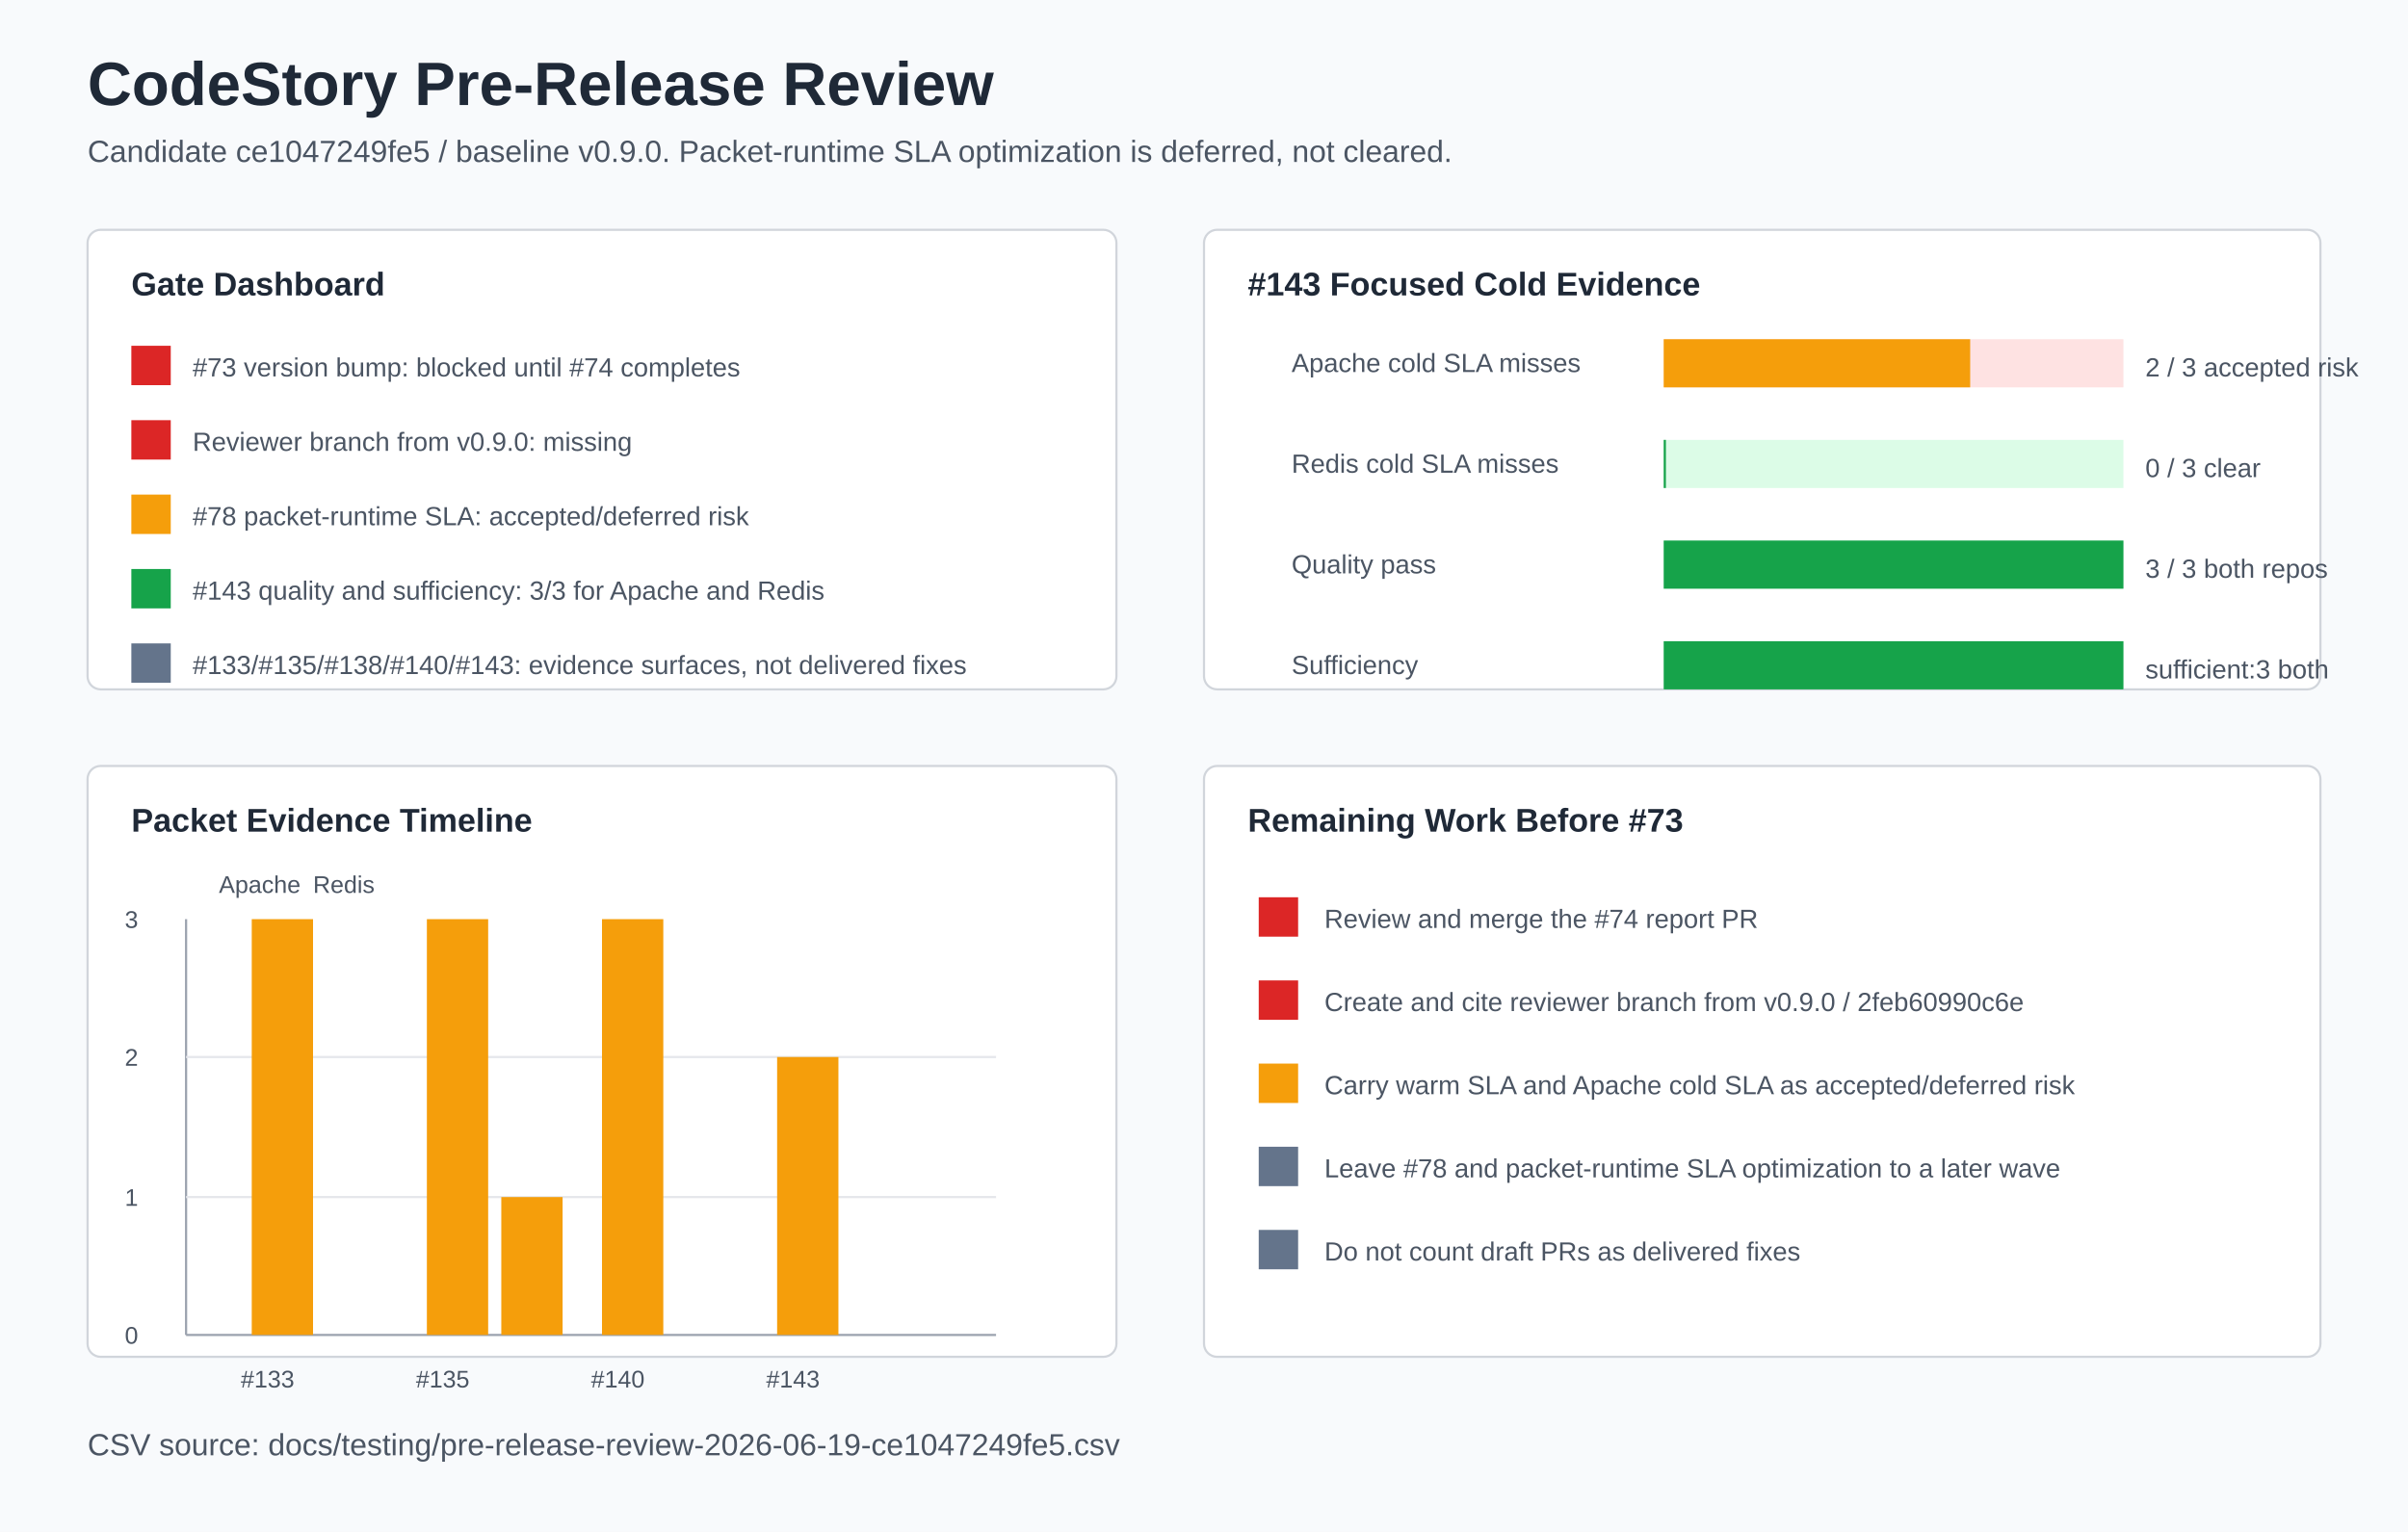
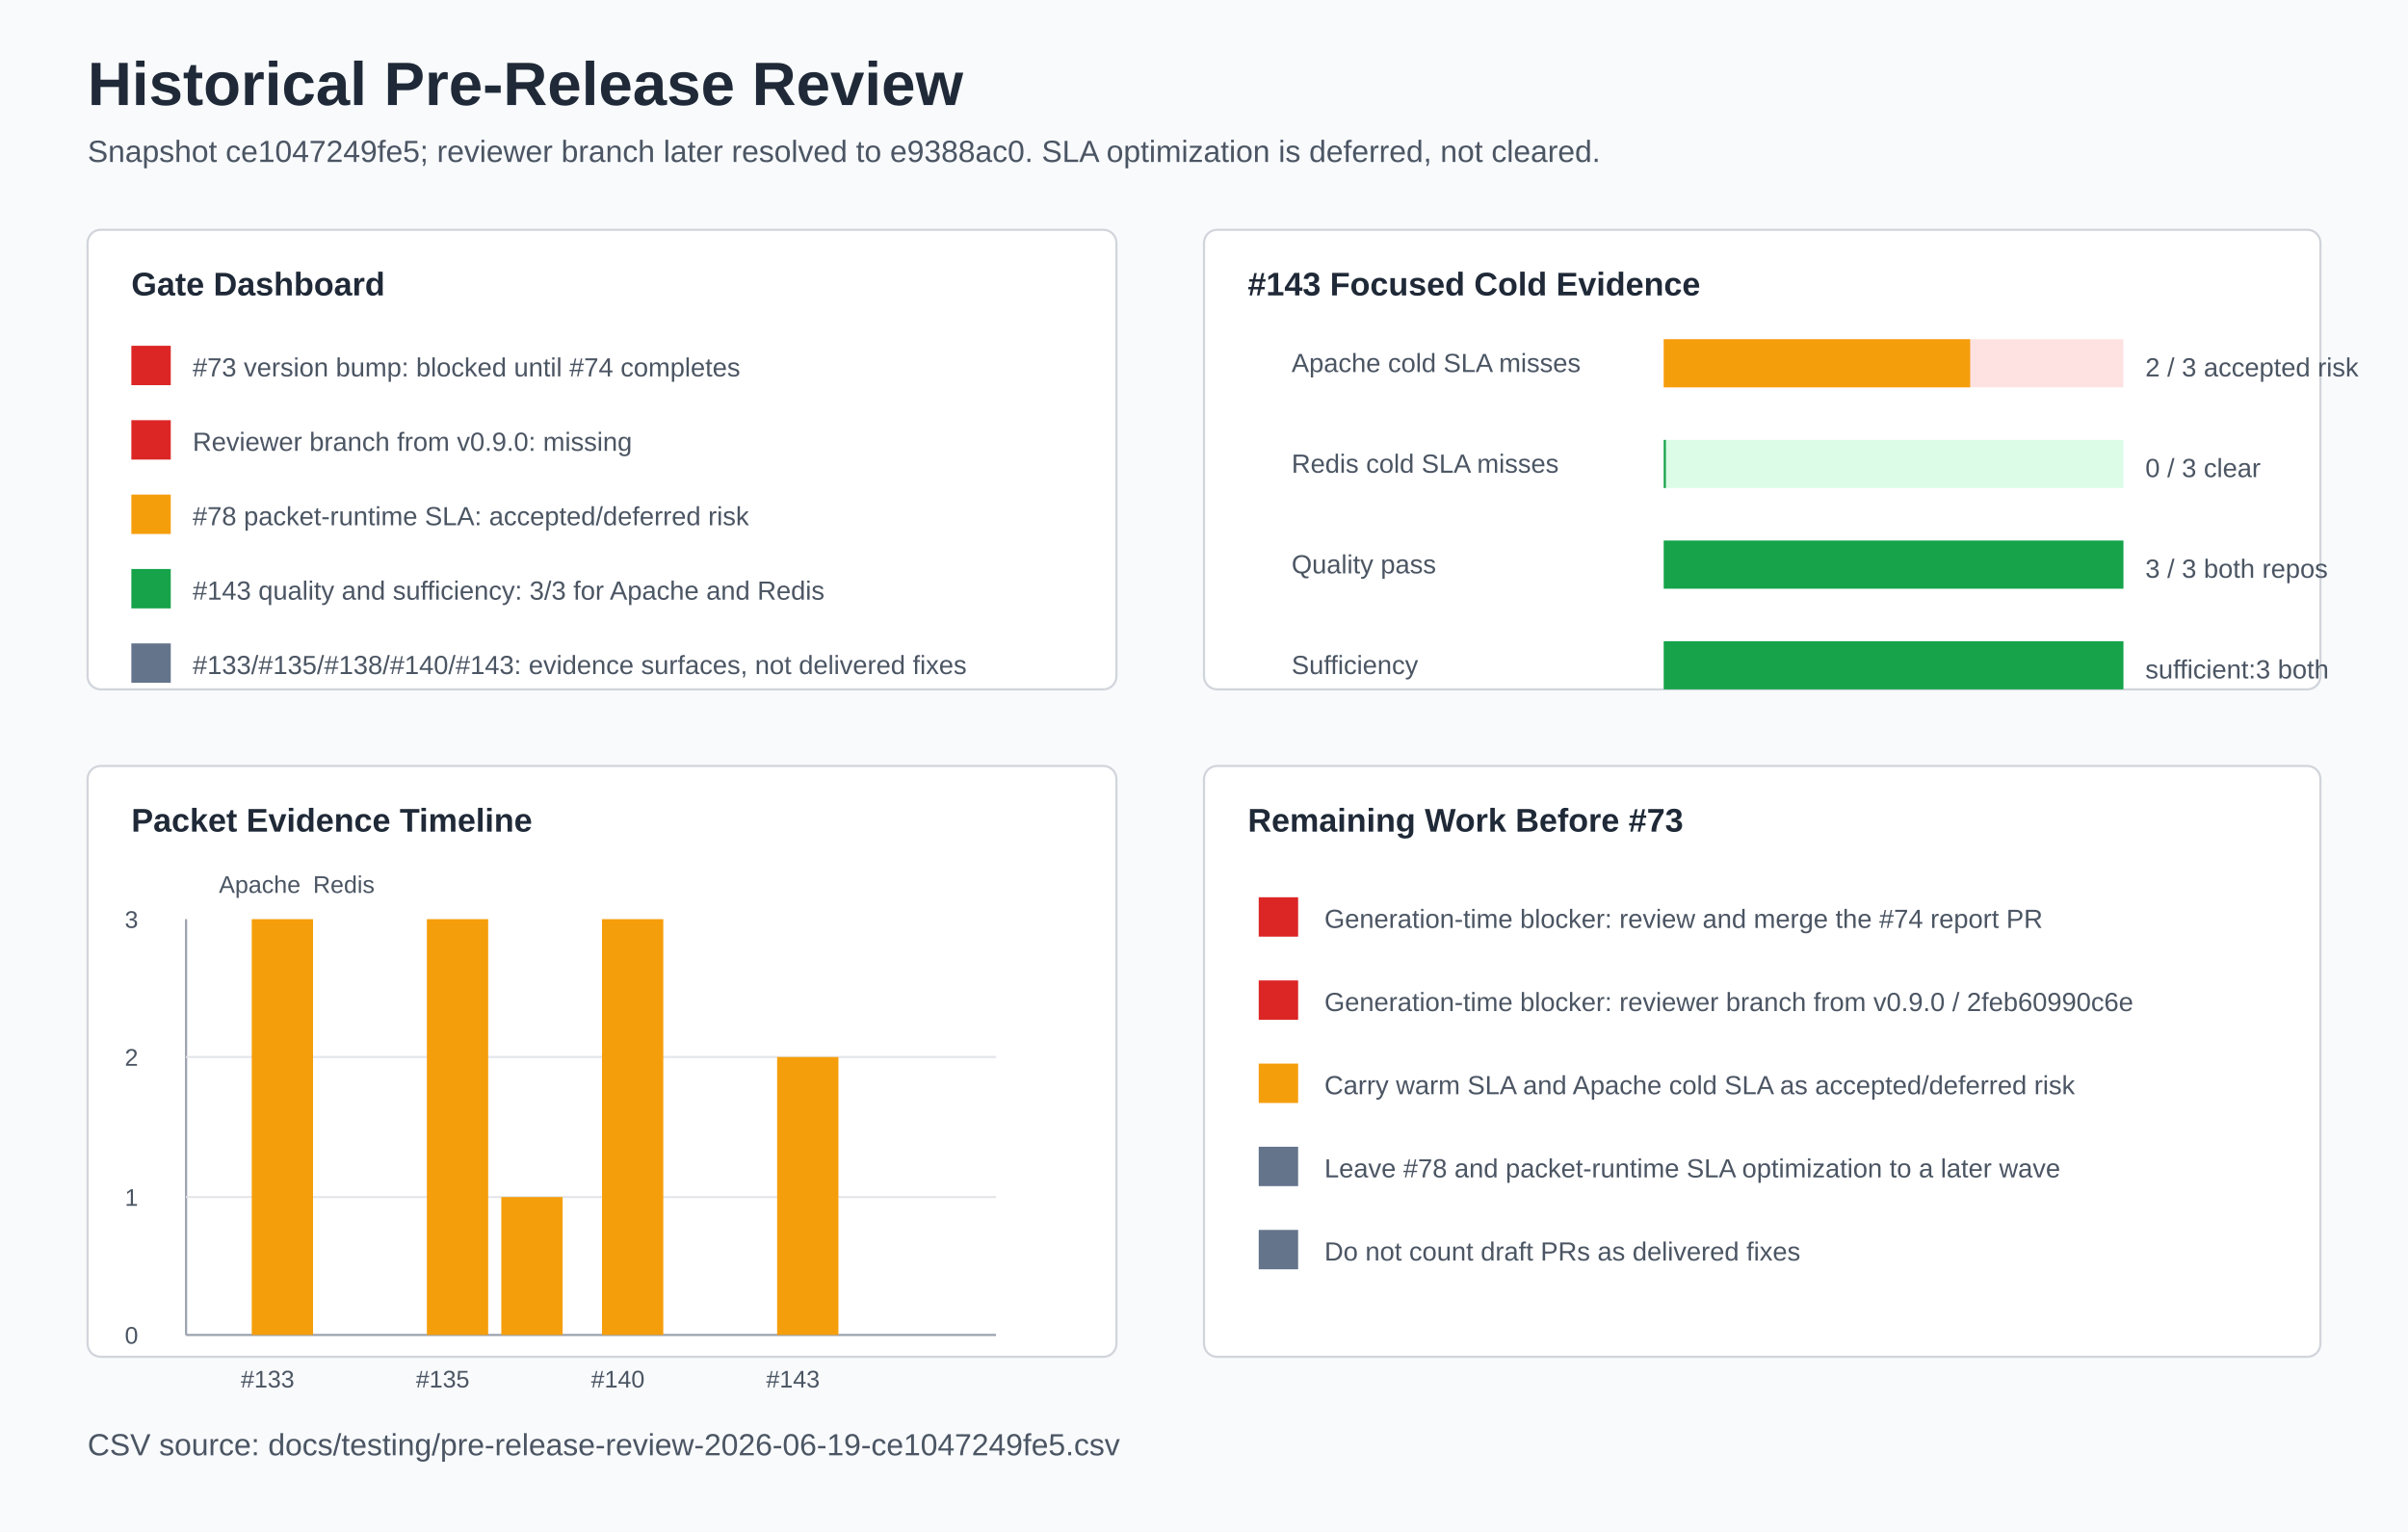
<svg xmlns="http://www.w3.org/2000/svg" width="1100" height="700" viewBox="0 0 1100 700" role="img" aria-labelledby="title desc">
  <style>
    text { font-family: Arial, Helvetica, sans-serif; fill: #1f2937; }
    .title { font-size: 28px; font-weight: 700; }
    .sub { font-size: 14px; fill: #4b5563; }
    .label { font-size: 15px; font-weight: 700; }
    .small { font-size: 12px; fill: #4b5563; }
    .tiny { font-size: 11px; fill: #4b5563; }
    .box { fill: #ffffff; stroke: #d1d5db; stroke-width: 1; rx: 6; }
    .clear { fill: #16a34a; }
    .risk { fill: #f59e0b; }
    .blocker { fill: #dc2626; }
    .deferred { fill: #64748b; }
    .axis { stroke: #9ca3af; stroke-width: 1; }
    .grid { stroke: #e5e7eb; stroke-width: 1; }
  </style>
  <rect width="1100" height="700" fill="#f8fafc" />
-   <text x="40" y="48" class="title">CodeStory Pre-Release Review</text>
-   <text x="40" y="74" class="sub">Candidate ce1047249fe5 / baseline v0.9.0. Packet-runtime SLA optimization is deferred, not cleared.</text>
+   <text x="40" y="48" class="title">Historical Pre-Release Review</text>
+   <text x="40" y="74" class="sub">Snapshot ce1047249fe5; reviewer branch later resolved to e9388ac0. SLA optimization is deferred, not cleared.</text>
  <rect x="40" y="105" width="470" height="210" class="box" />
  <text x="60" y="135" class="label">Gate Dashboard</text>
  <g transform="translate(60,158)">
    <rect x="0" y="0" width="18" height="18" class="blocker" />
    <text x="28" y="14" class="small">#73 version bump: blocked until #74 completes</text>
    <rect x="0" y="34" width="18" height="18" class="blocker" />
    <text x="28" y="48" class="small">Reviewer branch from v0.9.0: missing</text>
    <rect x="0" y="68" width="18" height="18" class="risk" />
    <text x="28" y="82" class="small">#78 packet-runtime SLA: accepted/deferred risk</text>
    <rect x="0" y="102" width="18" height="18" class="clear" />
    <text x="28" y="116" class="small">#143 quality and sufficiency: 3/3 for Apache and Redis</text>
    <rect x="0" y="136" width="18" height="18" class="deferred" />
    <text x="28" y="150" class="small">#133/#135/#138/#140/#143: evidence surfaces, not delivered fixes</text>
  </g>
  <rect x="550" y="105" width="510" height="210" class="box" />
  <text x="570" y="135" class="label">#143 Focused Cold Evidence</text>
  <g transform="translate(590,170)">
    <text x="0" y="0" class="small">Apache cold SLA misses</text>
    <rect x="170" y="-15" width="210" height="22" fill="#fee2e2" />
    <rect x="170" y="-15" width="140" height="22" class="risk" />
    <text x="390" y="2" class="small">2 / 3 accepted risk</text>
    <text x="0" y="46" class="small">Redis cold SLA misses</text>
    <rect x="170" y="31" width="210" height="22" fill="#dcfce7" />
    <rect x="170" y="31" width="1" height="22" class="clear" />
    <text x="390" y="48" class="small">0 / 3 clear</text>
    <text x="0" y="92" class="small">Quality pass</text>
    <rect x="170" y="77" width="210" height="22" fill="#dcfce7" />
    <rect x="170" y="77" width="210" height="22" class="clear" />
    <text x="390" y="94" class="small">3 / 3 both repos</text>
    <text x="0" y="138" class="small">Sufficiency</text>
    <rect x="170" y="123" width="210" height="22" fill="#dcfce7" />
    <rect x="170" y="123" width="210" height="22" class="clear" />
    <text x="390" y="140" class="small">sufficient:3 both</text>
  </g>
  <rect x="40" y="350" width="470" height="270" class="box" />
  <text x="60" y="380" class="label">Packet Evidence Timeline</text>
  <g transform="translate(85,420)">
    <line x1="0" y1="190" x2="370" y2="190" class="axis" />
    <line x1="0" y1="0" x2="0" y2="190" class="axis" />
    <line x1="0" y1="127" x2="370" y2="127" class="grid" />
    <line x1="0" y1="63" x2="370" y2="63" class="grid" />
    <text x="-28" y="194" class="tiny">0</text>
    <text x="-28" y="131" class="tiny">1</text>
    <text x="-28" y="67" class="tiny">2</text>
    <text x="-28" y="4" class="tiny">3</text>
    <text x="25" y="214" class="tiny">#133</text>
    <text x="105" y="214" class="tiny">#135</text>
    <text x="185" y="214" class="tiny">#140</text>
    <text x="265" y="214" class="tiny">#143</text>
    <rect x="30" y="0" width="28" height="190" class="risk" />
    <rect x="64" y="190" width="28" height="0" class="clear" />
    <rect x="110" y="0" width="28" height="190" class="risk" />
    <rect x="144" y="127" width="28" height="63" class="risk" />
    <rect x="190" y="0" width="28" height="190" class="risk" />
    <rect x="224" y="190" width="28" height="0" class="clear" />
    <rect x="270" y="63" width="28" height="127" class="risk" />
    <rect x="304" y="190" width="28" height="0" class="clear" />
    <text x="15" y="-12" class="tiny">Apache</text>
    <text x="58" y="-12" class="tiny">Redis</text>
  </g>
  <rect x="550" y="350" width="510" height="270" class="box" />
  <text x="570" y="380" class="label">Remaining Work Before #73</text>
  <g transform="translate(575,410)">
    <rect x="0" y="0" width="18" height="18" class="blocker" />
-     <text x="30" y="14" class="small">Review and merge the #74 report PR</text>
+     <text x="30" y="14" class="small">Generation-time blocker: review and merge the #74 report PR</text>
    <rect x="0" y="38" width="18" height="18" class="blocker" />
-     <text x="30" y="52" class="small">Create and cite reviewer branch from v0.9.0 / 2feb60990c6e</text>
+     <text x="30" y="52" class="small">Generation-time blocker: reviewer branch from v0.9.0 / 2feb60990c6e</text>
    <rect x="0" y="76" width="18" height="18" class="risk" />
    <text x="30" y="90" class="small">Carry warm SLA and Apache cold SLA as accepted/deferred risk</text>
    <rect x="0" y="114" width="18" height="18" class="deferred" />
    <text x="30" y="128" class="small">Leave #78 and packet-runtime SLA optimization to a later wave</text>
    <rect x="0" y="152" width="18" height="18" class="deferred" />
    <text x="30" y="166" class="small">Do not count draft PRs as delivered fixes</text>
  </g>
  <text x="40" y="665" class="sub">CSV source: docs/testing/pre-release-review-2026-06-19-ce1047249fe5.csv</text>
</svg>
